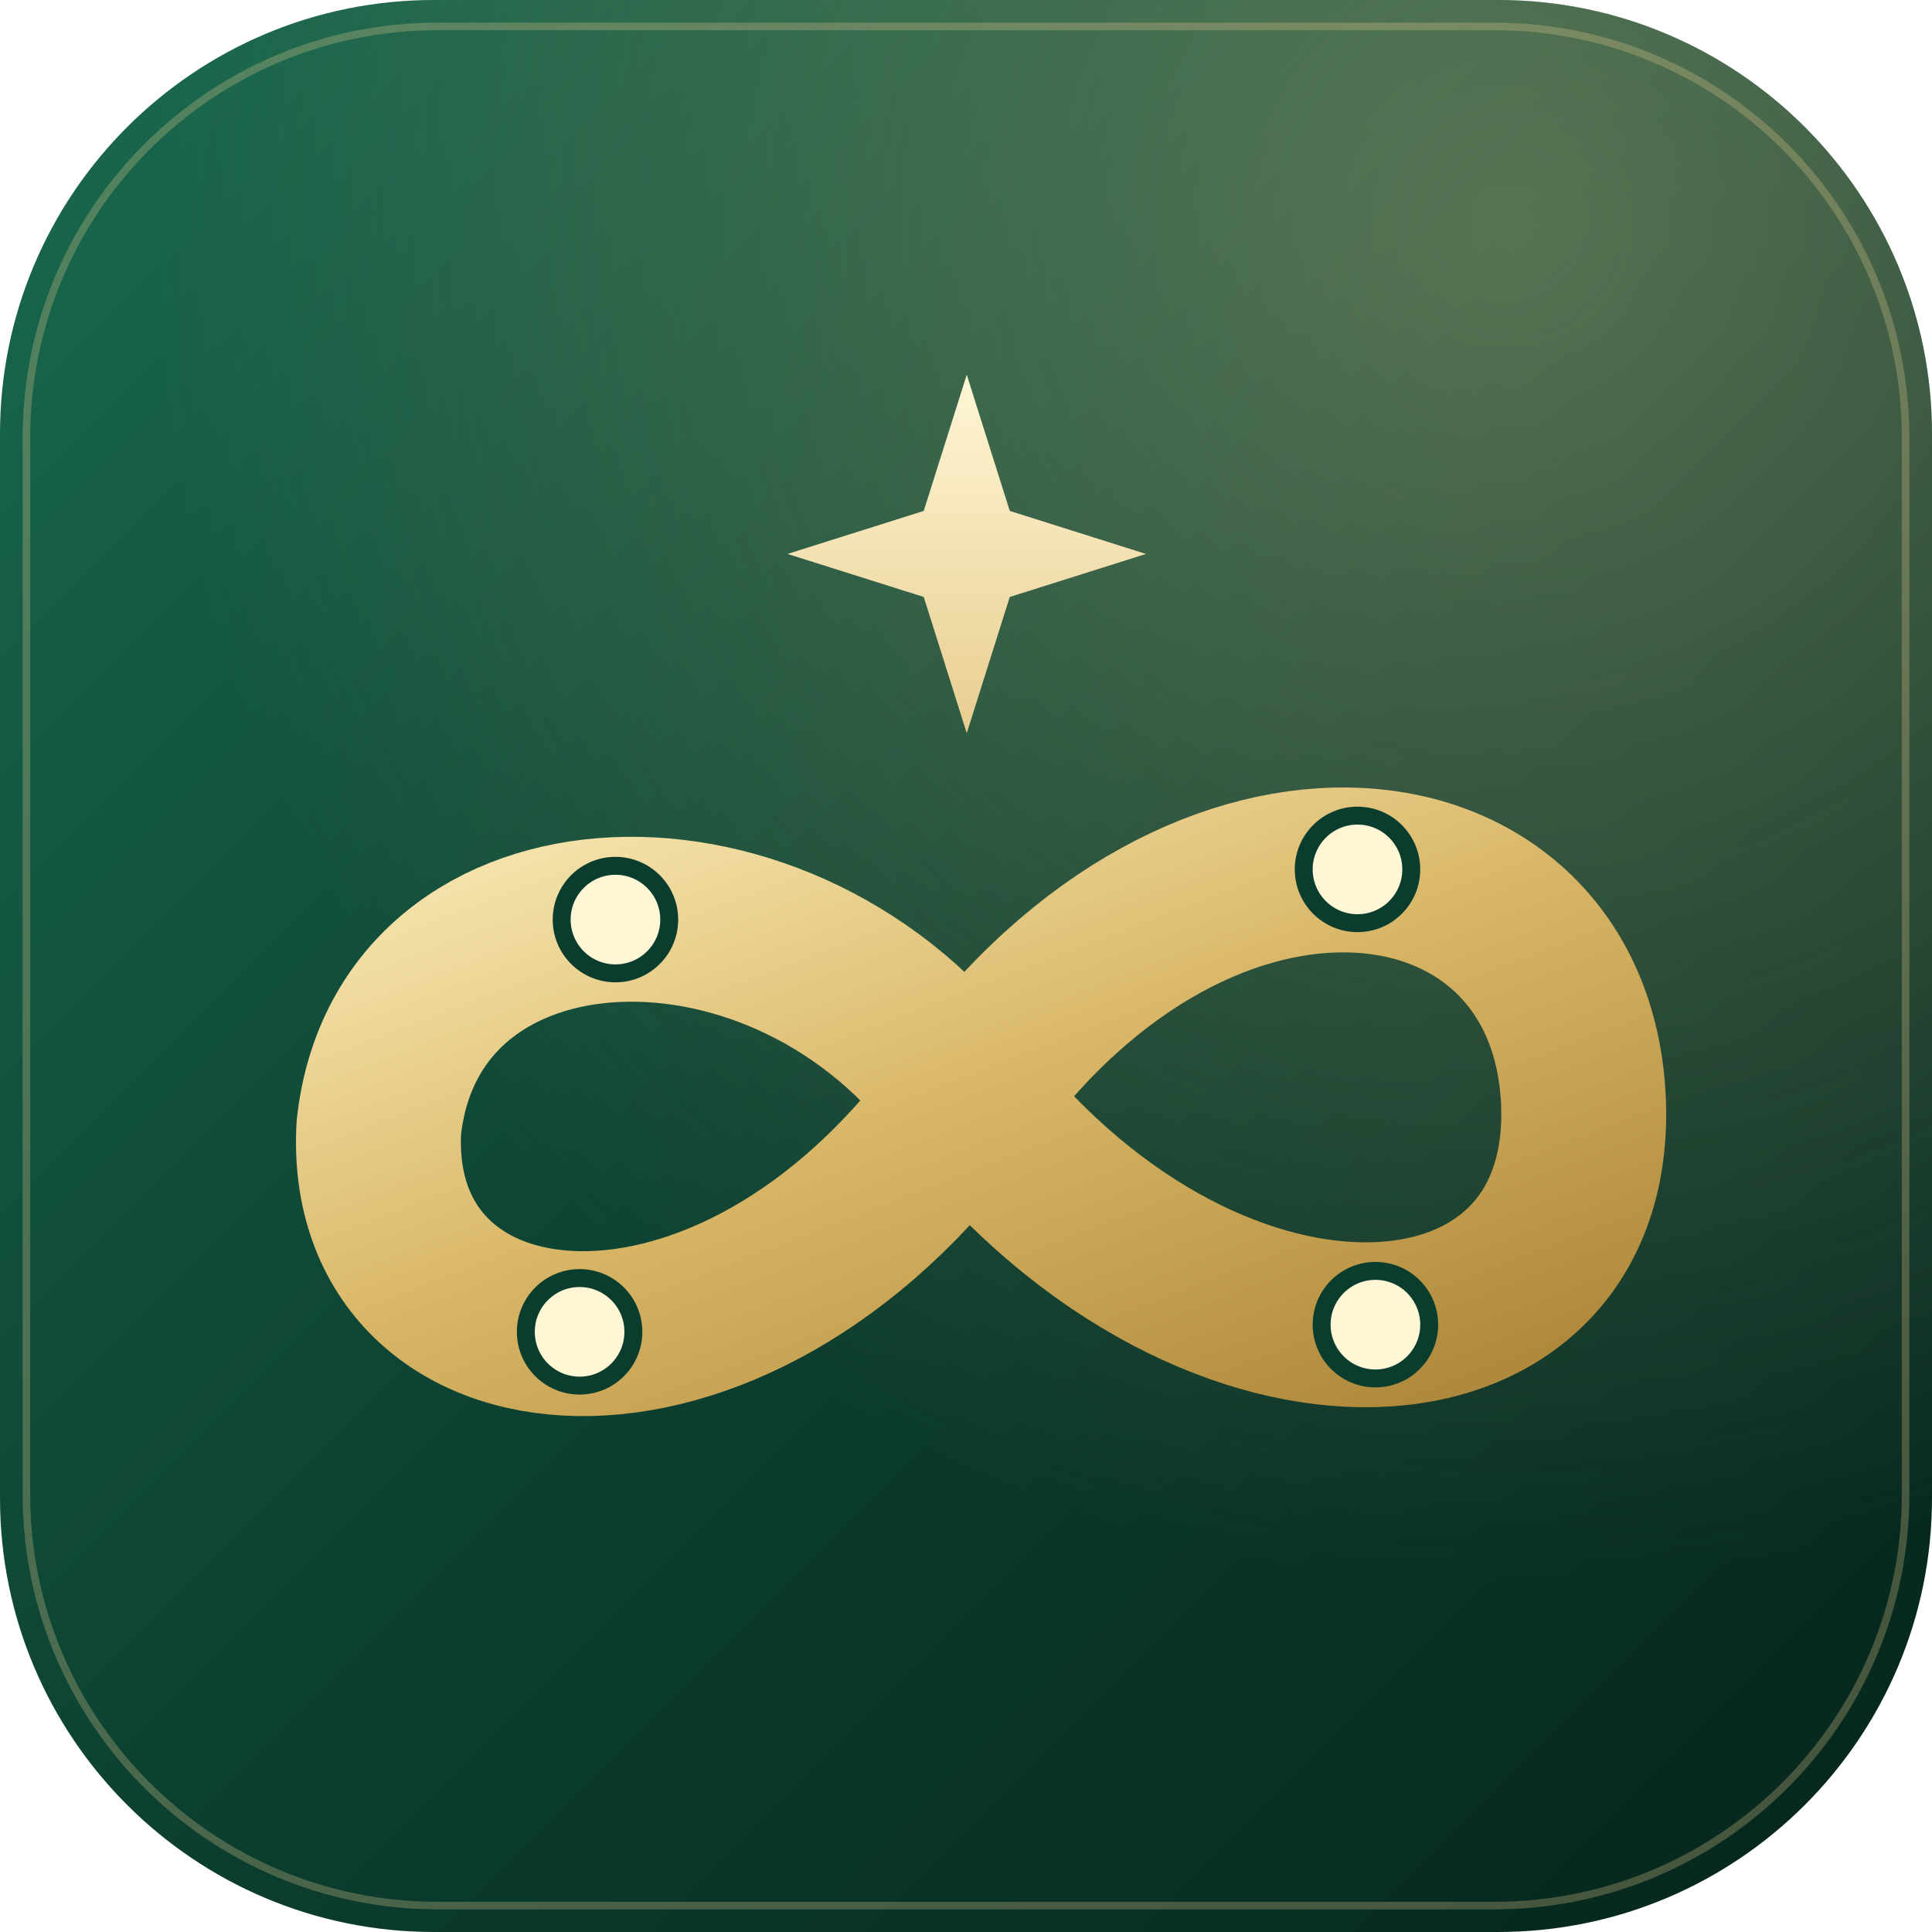
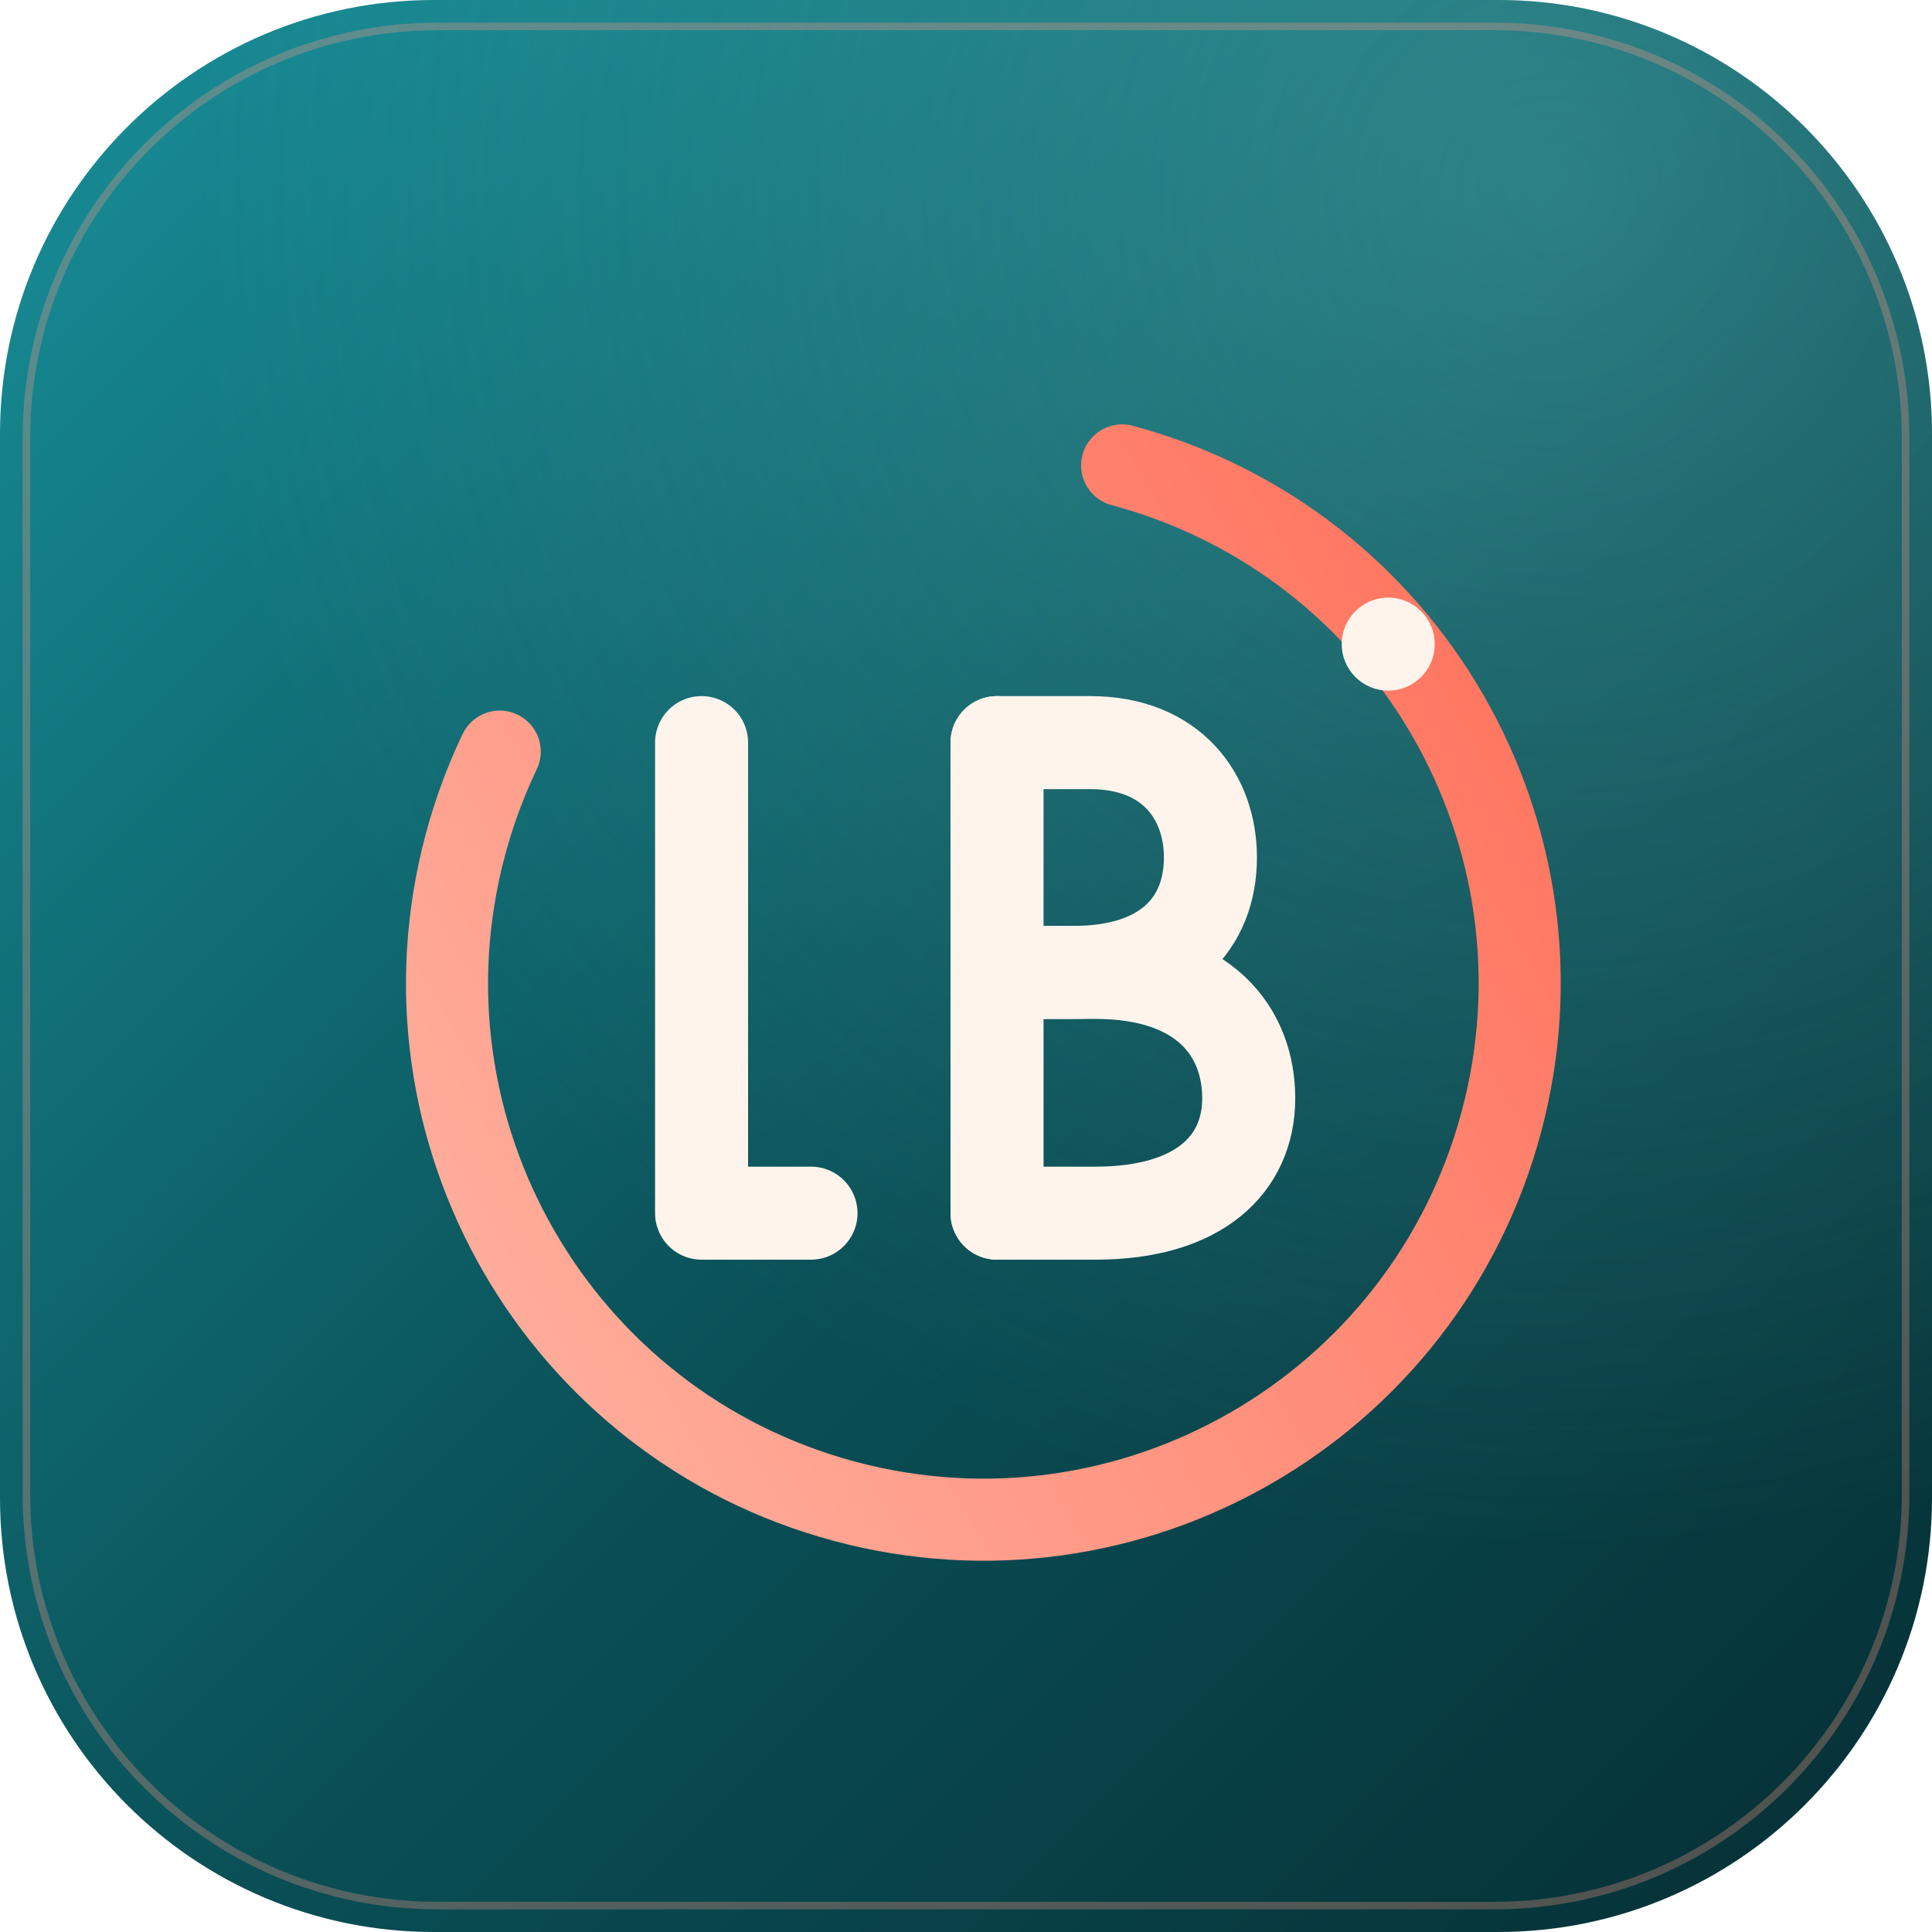
<svg xmlns="http://www.w3.org/2000/svg" viewBox="0 0 1024 1024" role="img" aria-label="Loopy Brains">
  <defs>
    <linearGradient id="bg" x1="0" y1="0" x2="1" y2="1">
-       <stop offset="0" stop-color="#1a6b50" />
-       <stop offset=".55" stop-color="#0b3d2e" />
-       <stop offset="1" stop-color="#06241b" />
+       <stop offset="0" stop-color="#18909a" />
+       <stop offset=".55" stop-color="#0a4f56" />
+       <stop offset="1" stop-color="#052e33" />
    </linearGradient>
-     <radialGradient id="glow" cx=".78" cy=".12" r=".7">
-       <stop offset="0" stop-color="#e8cd8f" stop-opacity=".34" />
-       <stop offset="1" stop-color="#e8cd8f" stop-opacity="0" />
+     <radialGradient id="glow" cx=".8" cy=".1" r=".7">
+       <stop offset="0" stop-color="#7fe3e0" stop-opacity=".28" />
+       <stop offset="1" stop-color="#7fe3e0" stop-opacity="0" />
    </radialGradient>
-     <linearGradient id="lbGold" x1="0" y1="0" x2="1" y2="1">
-       <stop offset="0" stop-color="#f7e6b0" />
-       <stop offset=".5" stop-color="#d8b565" />
-       <stop offset="1" stop-color="#b08a3c" />
-     </linearGradient>
-     <linearGradient id="lbSpark" x1="0" y1="0" x2="0" y2="1">
-       <stop offset="0" stop-color="#fff6d6" />
-       <stop offset="1" stop-color="#e8cd8f" />
-     </linearGradient>
  </defs>
  <rect width="1024" height="1024" rx="230" fill="url(#bg)" />
  <rect width="1024" height="1024" rx="230" fill="url(#glow)" />
-   <rect x="14" y="14" width="996" height="996" rx="218" fill="none" stroke="#e8cd8f" stroke-opacity=".28" stroke-width="4" />
-   <g transform="translate(26 96) scale(1.9)">
-     <path d="M256 292C206 222 100 226 92 300 88 372 190 384 256 292 322 200 424 214 428 292 432 372 326 380 256 292Z" transform="translate(0 -36)" fill="none" stroke="url(#lbGold)" stroke-width="46" stroke-linecap="round" stroke-linejoin="round" />
-     <g fill="#fff6d6" stroke="#0b3d2e" stroke-width="5">
-       <circle cx="158" cy="206" r="15" />
-       <circle cx="365" cy="192" r="15" />
-       <circle cx="370" cy="319" r="15" />
-       <circle cx="148" cy="321" r="15" />
+   <rect x="14" y="14" width="996" height="996" rx="218" fill="none" stroke="#ff9a85" stroke-opacity=".3" stroke-width="4" />
+   <g transform="translate(150 150) scale(1.45)">
+     <defs>
+       <linearGradient id="lbRing" x1="0" y1="0" x2="1" y2="1">
+         <stop offset="0" stop-color="#ffb4a3" />
+         <stop offset="1" stop-color="#ff6f59" />
+       </linearGradient>
+     </defs>
+     <circle cx="256" cy="256" r="196" fill="none" stroke="url(#lbRing)" stroke-width="30" stroke-linecap="round" stroke-dasharray="960 272" transform="rotate(-75 256 256)" />
+     <circle cx="404" cy="132" r="17" fill="#fff4ec" />
+     <g fill="none" stroke="#fff4ec" stroke-width="34" stroke-linecap="round" stroke-linejoin="round" transform="translate(-41 0)">
+       <path d="M194 168V340H234" />
+       <path d="M302 168V340" />
+       <path d="M302 168H336C366 168 380 188 380 210C380 234 364 252 330 252H302" />
+       <path d="M302 252H338C378 252 394 274 394 298C394 322 376 340 338 340H302" />
    </g>
-     <path d="M256 54l12 38 38 12-38 12-12 38-12-38-38-12 38-12z" fill="url(#lbSpark)" />
  </g>
</svg>
